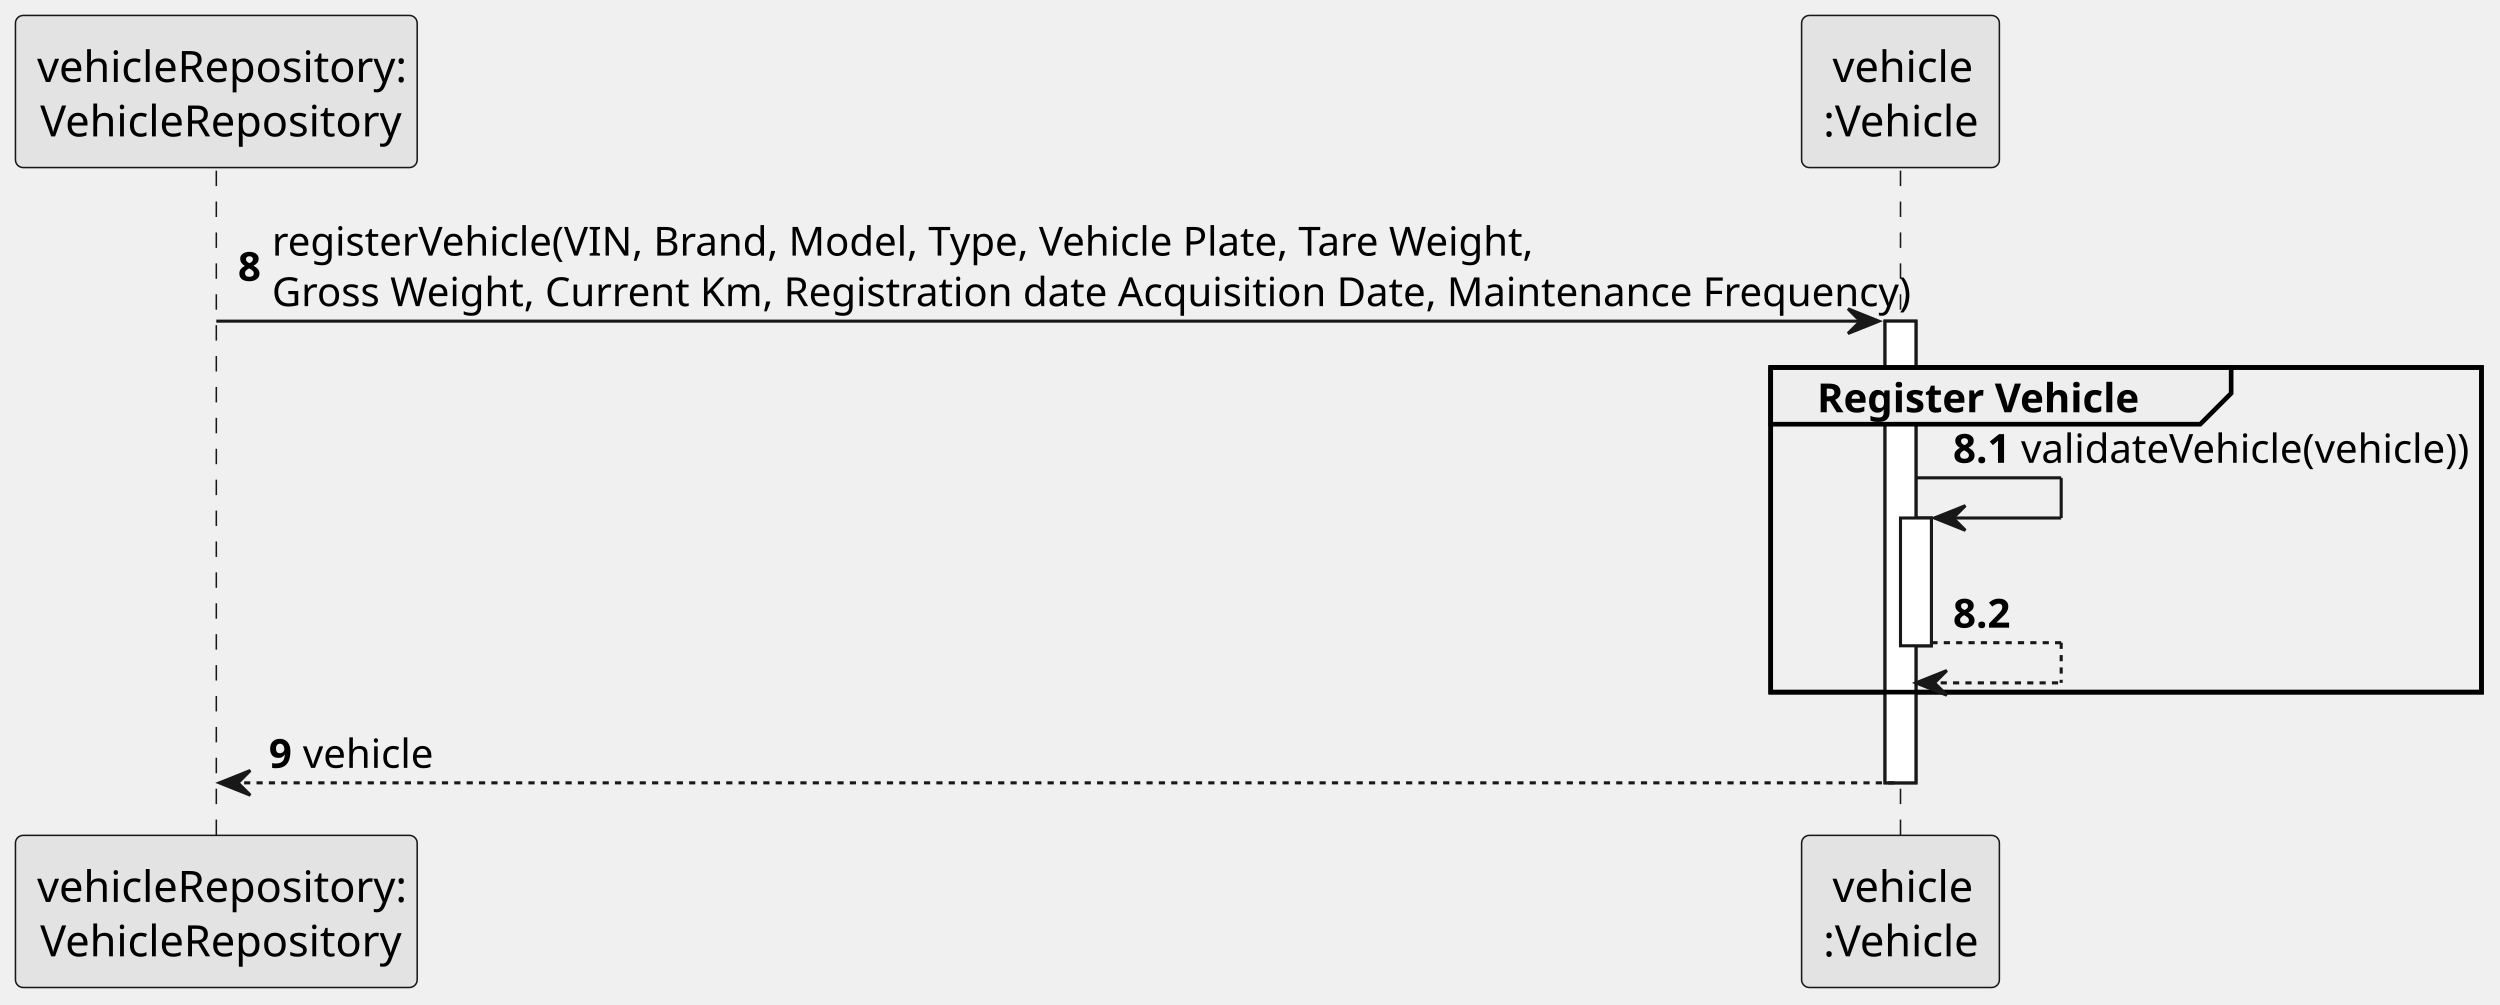
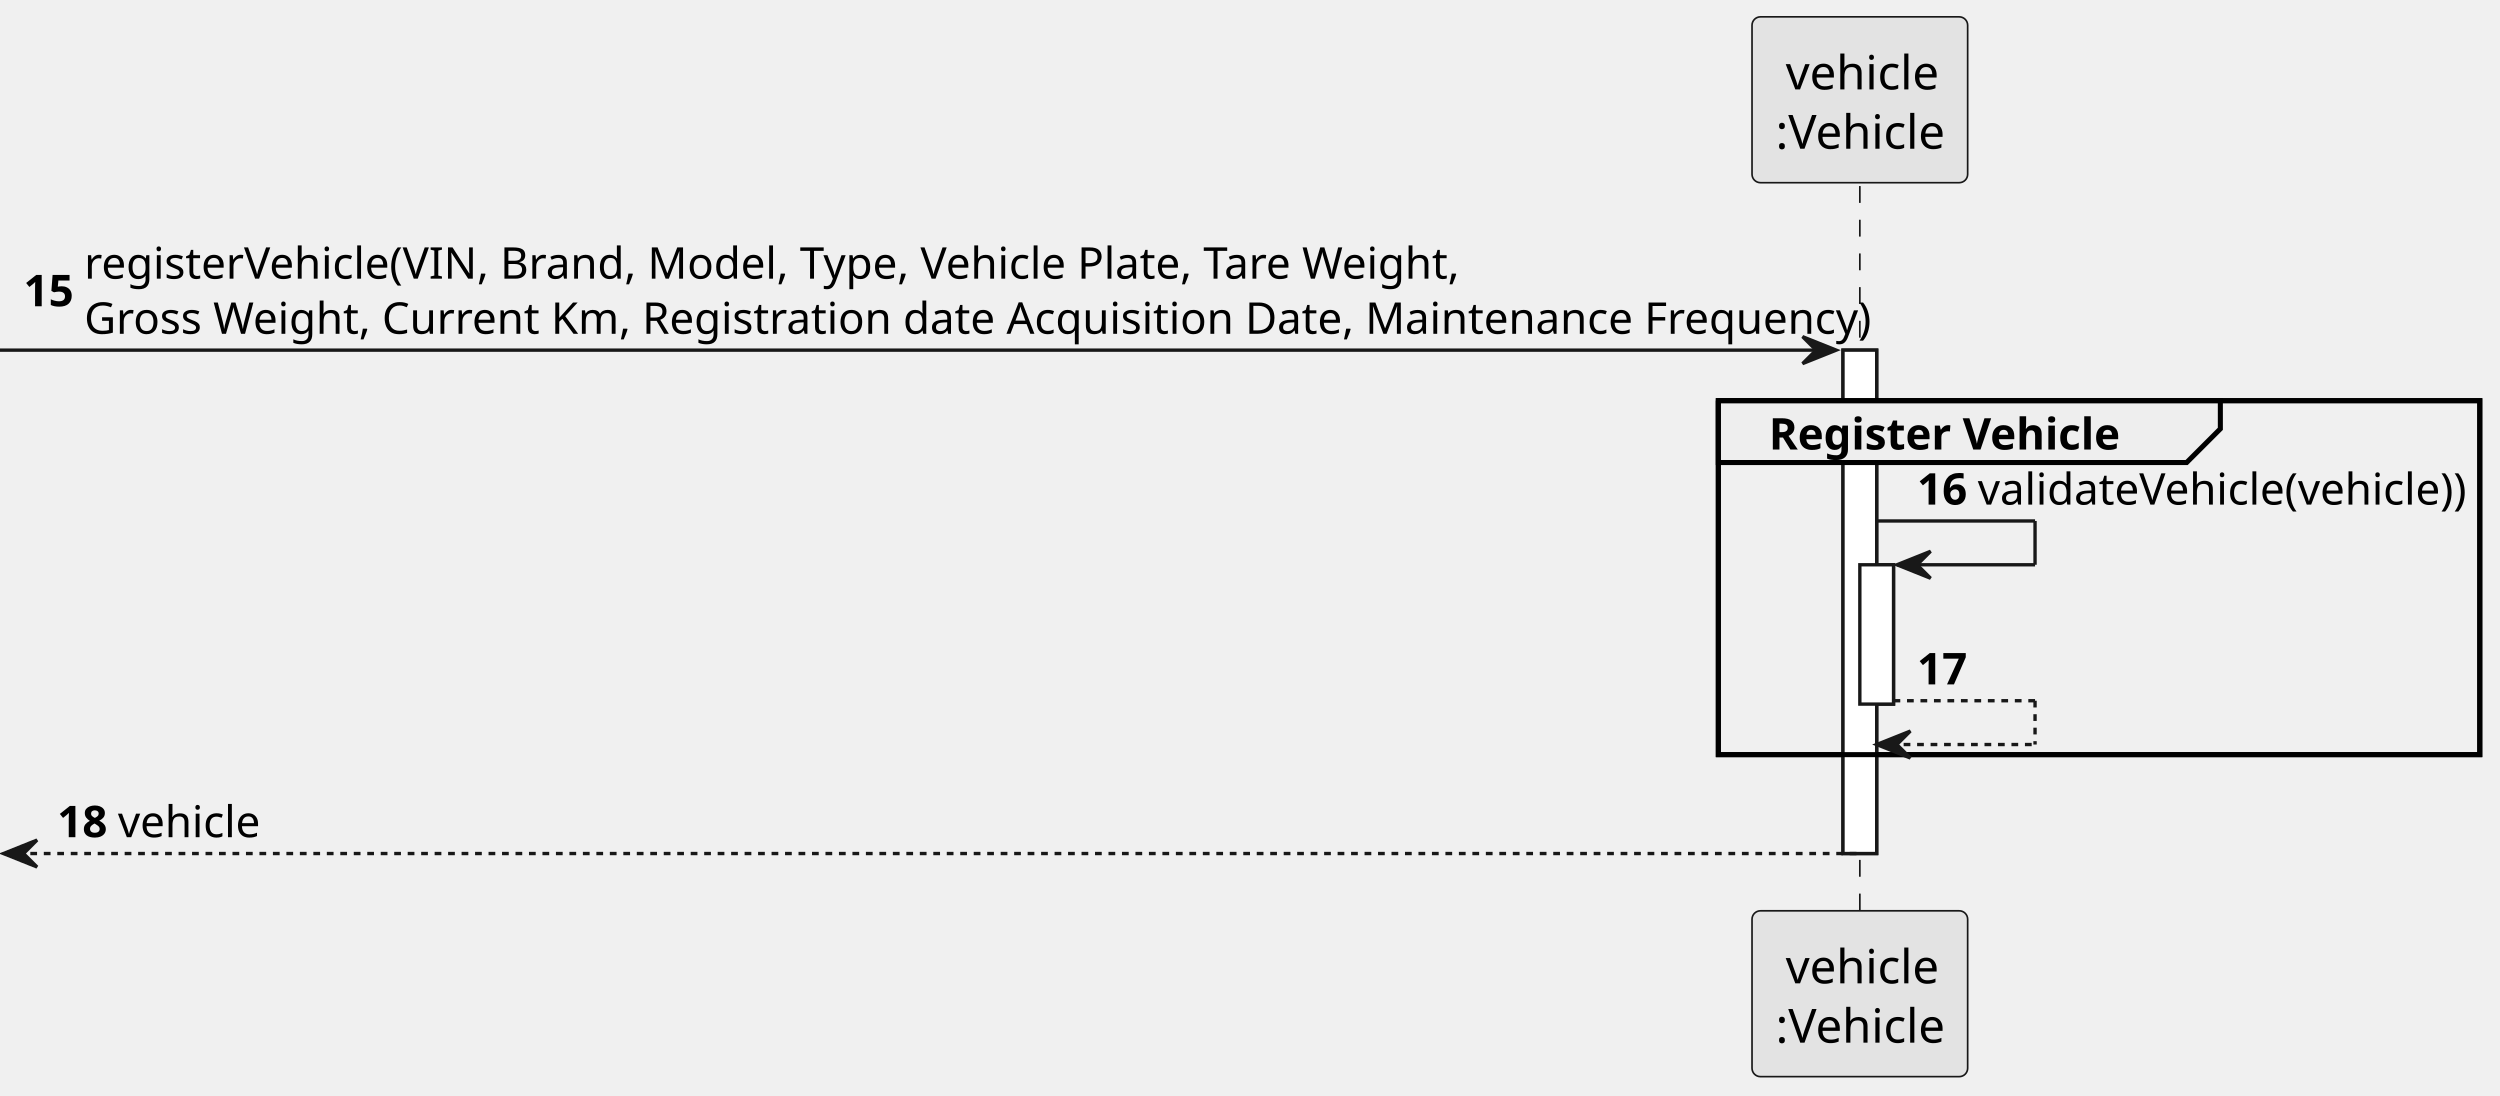
- <svg xmlns="http://www.w3.org/2000/svg" contentStyleType="text/css" height="325px" preserveAspectRatio="none" style="width:809px;height:325px;background:#FFFFFF;" version="1.1" viewBox="0 0 809 325" width="809px" zoomAndPan="magnify">
+ <svg xmlns="http://www.w3.org/2000/svg" contentStyleType="text/css" height="325px" preserveAspectRatio="none" style="width:742px;height:325px;background:#FFFFFF;" version="1.1" viewBox="0 0 742 325" width="742px" zoomAndPan="magnify">
  <defs />
  <g>
-     <rect fill="#FFFFFF" height="149.406" style="stroke:#181818;stroke-width:1.0;" width="10" x="610" y="103.922" />
-     <rect fill="#FFFFFF" height="41.352" style="stroke:#181818;stroke-width:1.0;" width="10" x="615" y="167.625" />
-     <rect fill="none" height="105.055" style="stroke:#000000;stroke-width:1.5;" width="230" x="573" y="118.922" />
-     <line style="stroke:#181818;stroke-width:0.5;stroke-dasharray:5.0,5.0;" x1="70" x2="70" y1="55.219" y2="271.328" />
-     <line style="stroke:#181818;stroke-width:0.5;stroke-dasharray:5.0,5.0;" x1="615" x2="615" y1="55.219" y2="271.328" />
-     <rect fill="#E3E3E3" height="49.219" rx="2.5" ry="2.5" style="stroke:#181818;stroke-width:0.5;" width="130" x="5" y="5" />
-     <text fill="#000000" font-family="sans-serif" font-size="14" lengthAdjust="spacing" textLength="116" x="12" y="26.533">vehicleRepository:</text>
-     <text fill="#000000" font-family="sans-serif" font-size="14" lengthAdjust="spacing" textLength="114" x="13" y="44.143">VehicleRepository</text>
-     <rect fill="#E3E3E3" height="49.219" rx="2.5" ry="2.5" style="stroke:#181818;stroke-width:0.5;" width="130" x="5" y="270.328" />
-     <text fill="#000000" font-family="sans-serif" font-size="14" lengthAdjust="spacing" textLength="116" x="12" y="291.861">vehicleRepository:</text>
-     <text fill="#000000" font-family="sans-serif" font-size="14" lengthAdjust="spacing" textLength="114" x="13" y="309.471">VehicleRepository</text>
-     <rect fill="#E3E3E3" height="49.219" rx="2.5" ry="2.5" style="stroke:#181818;stroke-width:0.5;" width="64" x="583" y="5" />
-     <text fill="#000000" font-family="sans-serif" font-size="14" lengthAdjust="spacing" textLength="44" x="593" y="26.533">vehicle</text>
-     <text fill="#000000" font-family="sans-serif" font-size="14" lengthAdjust="spacing" textLength="50" x="590" y="44.143">:Vehicle</text>
-     <rect fill="#E3E3E3" height="49.219" rx="2.5" ry="2.5" style="stroke:#181818;stroke-width:0.5;" width="64" x="583" y="270.328" />
-     <text fill="#000000" font-family="sans-serif" font-size="14" lengthAdjust="spacing" textLength="44" x="593" y="291.861">vehicle</text>
-     <text fill="#000000" font-family="sans-serif" font-size="14" lengthAdjust="spacing" textLength="50" x="590" y="309.471">:Vehicle</text>
-     <rect fill="#FFFFFF" height="149.406" style="stroke:#181818;stroke-width:1.0;" width="10" x="610" y="103.922" />
-     <rect fill="#FFFFFF" height="41.352" style="stroke:#181818;stroke-width:1.0;" width="10" x="615" y="167.625" />
-     <polygon fill="#181818" points="598,99.922,608,103.922,598,107.922,602,103.922" style="stroke:#181818;stroke-width:1.0;" />
-     <line style="stroke:#181818;stroke-width:1.0;" x1="70" x2="604" y1="103.922" y2="103.922" />
-     <text fill="#000000" font-family="sans-serif" font-size="13" font-weight="bold" lengthAdjust="spacing" textLength="7" x="77" y="90.89">8</text>
-     <text fill="#000000" font-family="sans-serif" font-size="13" lengthAdjust="spacing" textLength="399" x="88" y="82.714">registerVehicle(VIN, Brand, Model, Type, Vehicle Plate, Tare Weight,</text>
-     <text fill="#000000" font-family="sans-serif" font-size="13" lengthAdjust="spacing" textLength="510" x="88" y="99.065">Gross Weight, Current Km, Registration date Acquisition Date, Maintenance Frequency)</text>
-     <path d="M573,118.922 L722,118.922 L722,127.273 L712,137.273 L573,137.273 L573,118.922 " fill="#EEEEEE" style="stroke:#000000;stroke-width:1.5;" />
-     <rect fill="none" height="105.055" style="stroke:#000000;stroke-width:1.5;" width="230" x="573" y="118.922" />
-     <text fill="#000000" font-family="sans-serif" font-size="13" font-weight="bold" lengthAdjust="spacing" textLength="104" x="588" y="133.417">Register Vehicle</text>
-     <line style="stroke:#181818;stroke-width:1.0;" x1="620" x2="667" y1="154.625" y2="154.625" />
-     <line style="stroke:#181818;stroke-width:1.0;" x1="667" x2="667" y1="154.625" y2="167.625" />
-     <line style="stroke:#181818;stroke-width:1.0;" x1="626" x2="667" y1="167.625" y2="167.625" />
-     <polygon fill="#181818" points="636,163.625,626,167.625,636,171.625,632,167.625" style="stroke:#181818;stroke-width:1.0;" />
-     <text fill="#000000" font-family="sans-serif" font-size="13" font-weight="bold" lengthAdjust="spacing" textLength="18" x="632" y="149.769">8.1</text>
-     <text fill="#000000" font-family="sans-serif" font-size="13" lengthAdjust="spacing" textLength="137" x="654" y="149.769">validateVehicle(vehicle))</text>
-     <line style="stroke:#181818;stroke-width:1.0;stroke-dasharray:2.0,2.0;" x1="625" x2="667" y1="207.977" y2="207.977" />
-     <line style="stroke:#181818;stroke-width:1.0;stroke-dasharray:2.0,2.0;" x1="667" x2="667" y1="207.977" y2="220.977" />
-     <line style="stroke:#181818;stroke-width:1.0;stroke-dasharray:2.0,2.0;" x1="620" x2="667" y1="220.977" y2="220.977" />
-     <polygon fill="#181818" points="630,216.977,620,220.977,630,224.977,626,220.977" style="stroke:#181818;stroke-width:1.0;" />
-     <text fill="#000000" font-family="sans-serif" font-size="13" font-weight="bold" lengthAdjust="spacing" textLength="18" x="632" y="203.12">8.2</text>
-     <text fill="#000000" font-family="sans-serif" font-size="13" lengthAdjust="spacing" textLength="4" x="654" y="203.12"> </text>
-     <polygon fill="#181818" points="81,249.328,71,253.328,81,257.328,77,253.328" style="stroke:#181818;stroke-width:1.0;" />
-     <line style="stroke:#181818;stroke-width:1.0;stroke-dasharray:2.0,2.0;" x1="75" x2="614" y1="253.328" y2="253.328" />
-     <text fill="#000000" font-family="sans-serif" font-size="13" font-weight="bold" lengthAdjust="spacing" textLength="7" x="87" y="248.472">9</text>
-     <text fill="#000000" font-family="sans-serif" font-size="13" lengthAdjust="spacing" textLength="39" x="98" y="248.472">vehicle</text>
+     <rect fill="#FFFFFF" height="149.406" style="stroke:#181818;stroke-width:1.0;" width="10" x="547" y="103.922" />
+     <rect fill="#FFFFFF" height="41.352" style="stroke:#181818;stroke-width:1.0;" width="10" x="552" y="167.625" />
+     <rect fill="none" height="105.055" style="stroke:#000000;stroke-width:1.5;" width="226" x="510" y="118.922" />
+     <line style="stroke:#181818;stroke-width:0.5;stroke-dasharray:5.0,5.0;" x1="552" x2="552" y1="55.219" y2="271.328" />
+     <rect fill="#E3E3E3" height="49.219" rx="2.5" ry="2.5" style="stroke:#181818;stroke-width:0.5;" width="64" x="520" y="5" />
+     <text fill="#000000" font-family="sans-serif" font-size="14" lengthAdjust="spacing" textLength="44" x="530" y="26.533">vehicle</text>
+     <text fill="#000000" font-family="sans-serif" font-size="14" lengthAdjust="spacing" textLength="50" x="527" y="44.143">:Vehicle</text>
+     <rect fill="#E3E3E3" height="49.219" rx="2.5" ry="2.5" style="stroke:#181818;stroke-width:0.5;" width="64" x="520" y="270.328" />
+     <text fill="#000000" font-family="sans-serif" font-size="14" lengthAdjust="spacing" textLength="44" x="530" y="291.861">vehicle</text>
+     <text fill="#000000" font-family="sans-serif" font-size="14" lengthAdjust="spacing" textLength="50" x="527" y="309.471">:Vehicle</text>
+     <rect fill="#FFFFFF" height="149.406" style="stroke:#181818;stroke-width:1.0;" width="10" x="547" y="103.922" />
+     <rect fill="#FFFFFF" height="41.352" style="stroke:#181818;stroke-width:1.0;" width="10" x="552" y="167.625" />
+     <polygon fill="#181818" points="535,99.922,545,103.922,535,107.922,539,103.922" style="stroke:#181818;stroke-width:1.0;" />
+     <line style="stroke:#181818;stroke-width:1.0;" x1="0" x2="541" y1="103.922" y2="103.922" />
+     <text fill="#000000" font-family="sans-serif" font-size="13" font-weight="bold" lengthAdjust="spacing" textLength="14" x="7" y="90.89">15</text>
+     <text fill="#000000" font-family="sans-serif" font-size="13" lengthAdjust="spacing" textLength="399" x="25" y="82.714">registerVehicle(VIN, Brand, Model, Type, Vehicle Plate, Tare Weight,</text>
+     <text fill="#000000" font-family="sans-serif" font-size="13" lengthAdjust="spacing" textLength="510" x="25" y="99.065">Gross Weight, Current Km, Registration date Acquisition Date, Maintenance Frequency)</text>
+     <path d="M510,118.922 L659,118.922 L659,127.273 L649,137.273 L510,137.273 L510,118.922 " fill="#EEEEEE" style="stroke:#000000;stroke-width:1.5;" />
+     <rect fill="none" height="105.055" style="stroke:#000000;stroke-width:1.5;" width="226" x="510" y="118.922" />
+     <text fill="#000000" font-family="sans-serif" font-size="13" font-weight="bold" lengthAdjust="spacing" textLength="104" x="525" y="133.417">Register Vehicle</text>
+     <line style="stroke:#181818;stroke-width:1.0;" x1="557" x2="604" y1="154.625" y2="154.625" />
+     <line style="stroke:#181818;stroke-width:1.0;" x1="604" x2="604" y1="154.625" y2="167.625" />
+     <line style="stroke:#181818;stroke-width:1.0;" x1="563" x2="604" y1="167.625" y2="167.625" />
+     <polygon fill="#181818" points="573,163.625,563,167.625,573,171.625,569,167.625" style="stroke:#181818;stroke-width:1.0;" />
+     <text fill="#000000" font-family="sans-serif" font-size="13" font-weight="bold" lengthAdjust="spacing" textLength="14" x="569" y="149.769">16</text>
+     <text fill="#000000" font-family="sans-serif" font-size="13" lengthAdjust="spacing" textLength="137" x="587" y="149.769">validateVehicle(vehicle))</text>
+     <line style="stroke:#181818;stroke-width:1.0;stroke-dasharray:2.0,2.0;" x1="562" x2="604" y1="207.977" y2="207.977" />
+     <line style="stroke:#181818;stroke-width:1.0;stroke-dasharray:2.0,2.0;" x1="604" x2="604" y1="207.977" y2="220.977" />
+     <line style="stroke:#181818;stroke-width:1.0;stroke-dasharray:2.0,2.0;" x1="557" x2="604" y1="220.977" y2="220.977" />
+     <polygon fill="#181818" points="567,216.977,557,220.977,567,224.977,563,220.977" style="stroke:#181818;stroke-width:1.0;" />
+     <text fill="#000000" font-family="sans-serif" font-size="13" font-weight="bold" lengthAdjust="spacing" textLength="14" x="569" y="203.12">17</text>
+     <text fill="#000000" font-family="sans-serif" font-size="13" lengthAdjust="spacing" textLength="4" x="587" y="203.12"> </text>
+     <polygon fill="#181818" points="11,249.328,1,253.328,11,257.328,7,253.328" style="stroke:#181818;stroke-width:1.0;" />
+     <line style="stroke:#181818;stroke-width:1.0;stroke-dasharray:2.0,2.0;" x1="5" x2="551" y1="253.328" y2="253.328" />
+     <text fill="#000000" font-family="sans-serif" font-size="13" font-weight="bold" lengthAdjust="spacing" textLength="14" x="17" y="248.472">18</text>
+     <text fill="#000000" font-family="sans-serif" font-size="13" lengthAdjust="spacing" textLength="39" x="35" y="248.472">vehicle</text>
  </g>
</svg>
